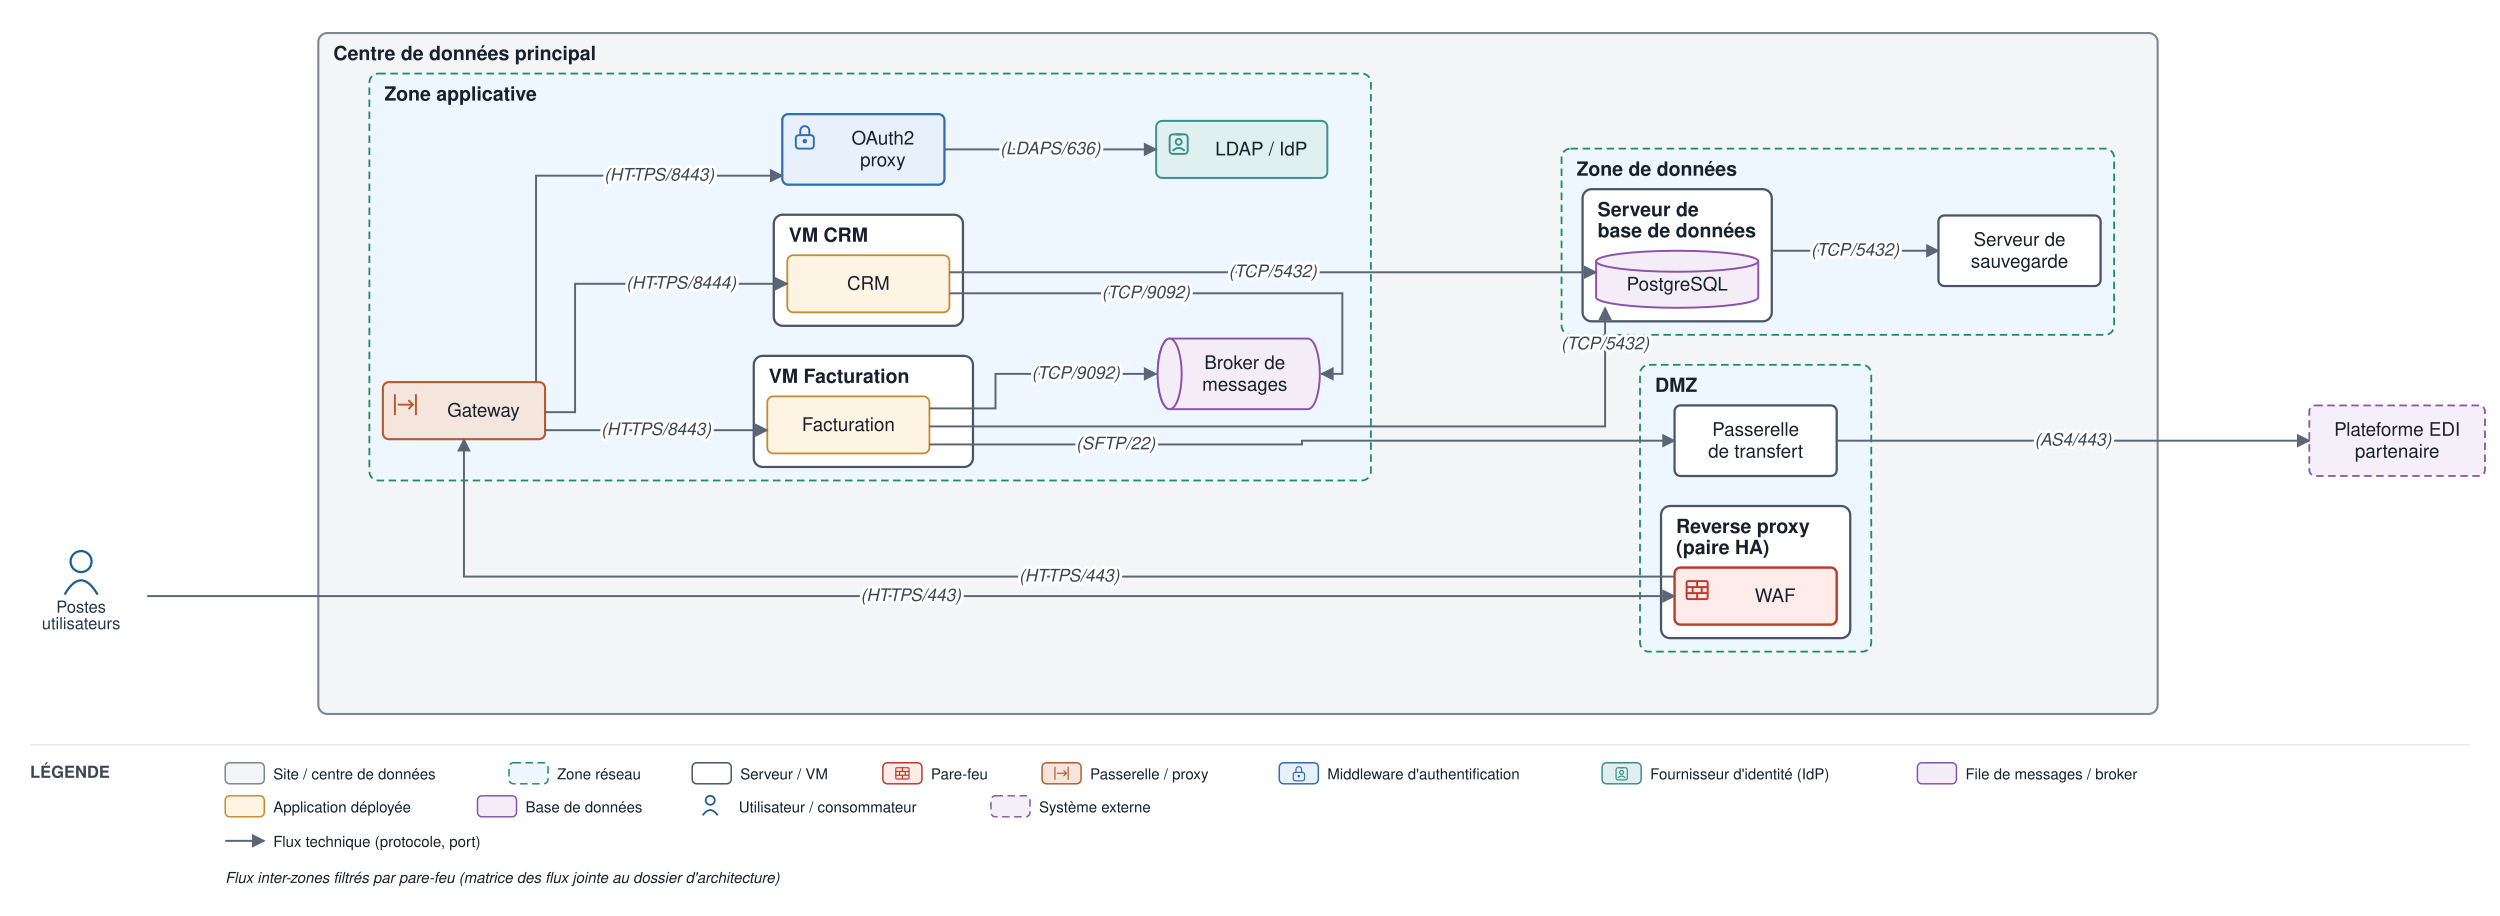
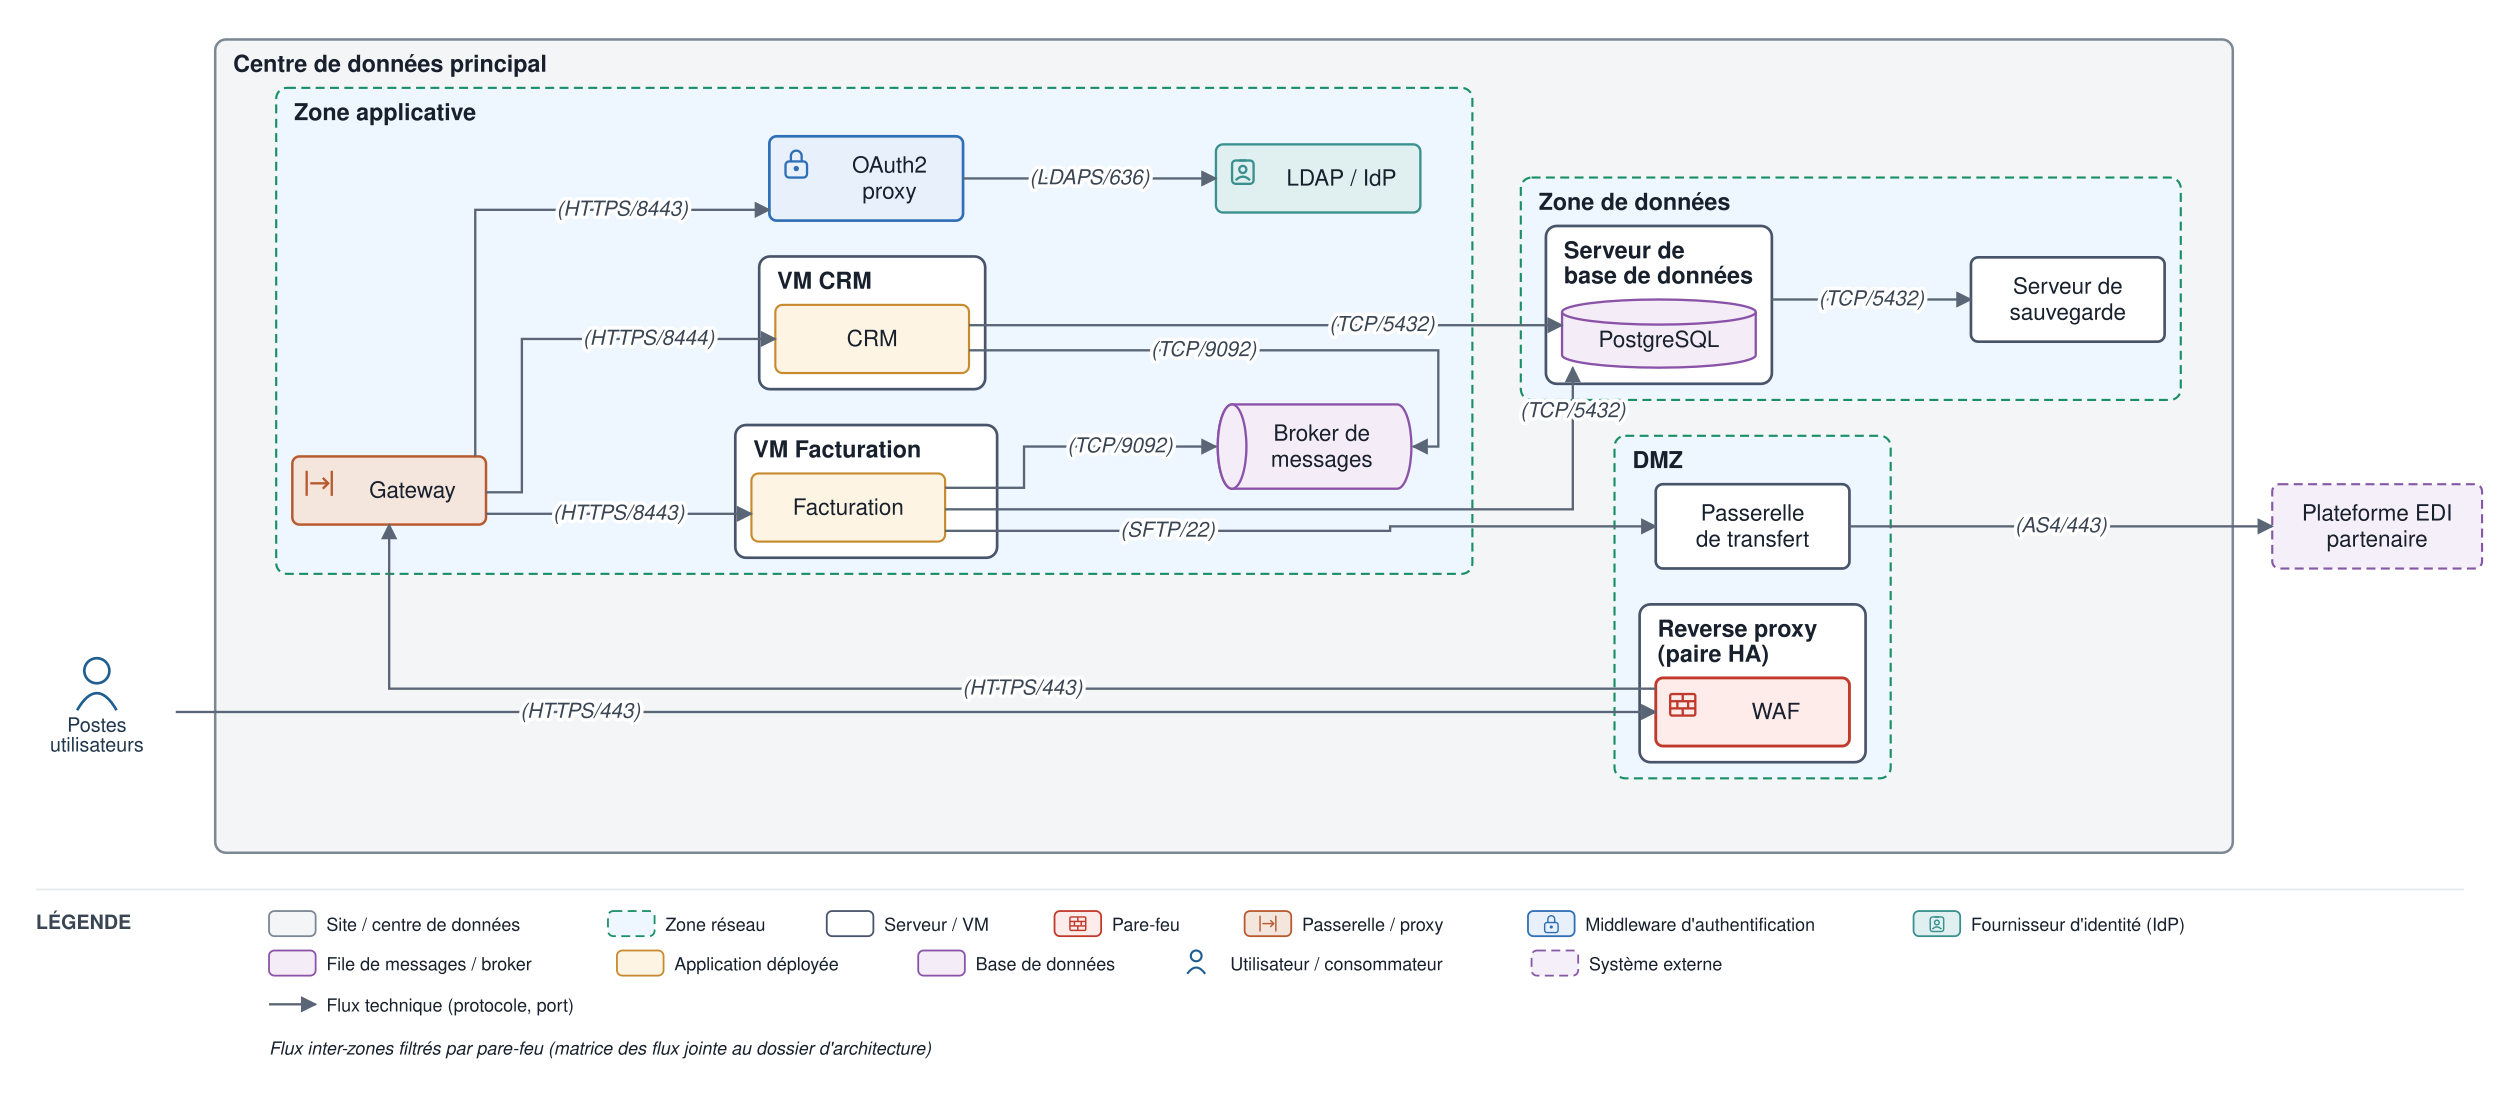
- <svg xmlns="http://www.w3.org/2000/svg" viewBox="0 0 1665 610" font-family="Helvetica,Arial,sans-serif">
+ <svg xmlns="http://www.w3.org/2000/svg" viewBox="0 0 1394 610" font-family="Helvetica,Arial,sans-serif">
  <defs>
    <marker id="arr" viewBox="0 0 10 10" refX="9" refY="5" markerWidth="7" markerHeight="7" orient="auto-start-reverse">
      <path d="M0,0 L10,5 L0,10 z" fill="#5a6675" />
    </marker>
  </defs>
-   <rect width="1665" height="610" fill="#ffffff" />
-   <rect x="212" y="22" width="1225" height="453.5" rx="6" fill="#f3f5f6" stroke="#7c8794" stroke-width="1.4" />
-   <text x="222" y="40" font-size="13" font-weight="bold" fill="#17202c">Centre de données principal</text>
-   <rect x="1092.25" y="243" width="154" height="191" rx="6" fill="#eef6ff" stroke="#1a8f66" stroke-width="1.2" stroke-dasharray="5 3" />
-   <text x="1102.25" y="261" font-size="13" font-weight="bold" fill="#17202c">DMZ</text>
-   <rect x="1106.25" y="337" width="126" height="88" rx="6" fill="#ffffff" stroke="#48546a" stroke-width="1.5" />
-   <text x="1116.25" y="355" font-size="13" font-weight="bold" fill="#17202c">Reverse proxy</text>
-   <text x="1116.25" y="369" font-size="13" font-weight="bold" fill="#17202c">(paire HA)</text>
-   <rect x="246" y="49" width="667" height="271" rx="6" fill="#eef6ff" stroke="#1a8f66" stroke-width="1.2" stroke-dasharray="5 3" />
-   <text x="256" y="67" font-size="13" font-weight="bold" fill="#17202c">Zone applicative</text>
-   <rect x="502" y="237" width="146" height="74" rx="6" fill="#ffffff" stroke="#48546a" stroke-width="1.5" />
-   <text x="512" y="255" font-size="13" font-weight="bold" fill="#17202c">VM Facturation</text>
-   <rect x="515.333" y="143" width="126" height="74" rx="6" fill="#ffffff" stroke="#48546a" stroke-width="1.5" />
-   <text x="525.333" y="161" font-size="13" font-weight="bold" fill="#17202c">VM CRM</text>
-   <rect x="1040" y="99" width="368" height="124" rx="6" fill="#eef6ff" stroke="#1a8f66" stroke-width="1.2" stroke-dasharray="5 3" />
-   <text x="1050" y="117" font-size="13" font-weight="bold" fill="#17202c">Zone de données</text>
-   <rect x="1054" y="126" width="126" height="88" rx="6" fill="#ffffff" stroke="#48546a" stroke-width="1.5" />
-   <text x="1064" y="144" font-size="13" font-weight="bold" fill="#17202c">Serveur de</text>
-   <text x="1064" y="158" font-size="13" font-weight="bold" fill="#17202c">base de données</text>
-   <rect x="1115.25" y="378" width="108" height="38" rx="4" fill="#fdecea" stroke="#c0392b" stroke-width="1.6" />
-   <rect x="1123.3" y="387" width="14" height="12" rx="1" fill="none" stroke="#c0392b" stroke-width="1.3" />
-   <path d="M 1123.3 391 H 1137.3 M 1123.3 395 H 1137.3" fill="none" stroke="#c0392b" stroke-width="1.3" />
-   <path d="M 1130.3 387 V 391 M 1127.3 391 V 395 M 1133.3 391 V 395 M 1130.3 395 V 399" fill="none" stroke="#c0392b" stroke-width="1.3" />
-   <text x="1182.25" y="401" font-size="12.5" text-anchor="middle" fill="#17202c">WAF</text>
-   <rect x="1115.25" y="270" width="108" height="47" rx="4" fill="#ffffff" stroke="#48546a" stroke-width="1.5" />
-   <text x="1169.25" y="290.25" font-size="12.5" text-anchor="middle" fill="#17202c">Passerelle</text>
-   <text x="1169.25" y="304.75" font-size="12.5" text-anchor="middle" fill="#17202c">de transfert</text>
-   <rect x="255" y="254.5" width="108" height="38" rx="4" fill="#f5e6dd" stroke="#b85a30" stroke-width="1.4" />
-   <path d="M 263 262.5 V 276.5 M 277 262.5 V 276.5" fill="none" stroke="#b85a30" stroke-width="1.3" />
-   <path d="M 265 269.5 H 275" fill="none" stroke="#b85a30" stroke-width="1.3" />
-   <path d="M 272 266.5 l 3 3 l -3 3" fill="none" stroke="#b85a30" stroke-width="1.3" />
-   <text x="322" y="277.5" font-size="12.5" text-anchor="middle" fill="#17202c">Gateway</text>
-   <rect x="521" y="76" width="108" height="47" rx="4" fill="#e8f1fb" stroke="#2f6fb5" stroke-width="1.5" />
-   <rect x="530" y="90" width="12" height="9" rx="2" fill="none" stroke="#2f6fb5" stroke-width="1.3" />
-   <path d="M 533 90 v -3 a 3 3 0 0 1 6 0 v 3" fill="none" stroke="#2f6fb5" stroke-width="1.3" />
-   <circle cx="536" cy="94" r="1.5" fill="#2f6fb5" />
-   <text x="588" y="96.25" font-size="12.5" text-anchor="middle" fill="#17202c">OAuth2</text>
-   <text x="588" y="110.75" font-size="12.5" text-anchor="middle" fill="#17202c">proxy</text>
-   <rect x="770" y="80.5" width="114" height="38" rx="4" fill="#e0f0f0" stroke="#3a8f8f" stroke-width="1.3" />
-   <rect x="779" y="89.5" width="12" height="13" rx="2" fill="none" stroke="#3a8f8f" stroke-width="1.3" />
-   <path d="M 783 89.5 H 787" fill="none" stroke="#3a8f8f" stroke-width="1.3" />
-   <circle cx="785" cy="94.5" r="2" fill="none" stroke="#3a8f8f" stroke-width="1.3" />
-   <path d="M 781 100.5 q 4 -4 8 0" fill="none" stroke="#3a8f8f" stroke-width="1.3" />
-   <text x="840" y="103.5" font-size="12.5" text-anchor="middle" fill="#17202c">LDAP / IdP</text>
-   <path d="M 779 225.5 h 92 a 8 23.5 0 0 1 0 47 h -92 a 8 23.5 0 0 1 0 -47" fill="#f4edf8" stroke="#8a53a8" stroke-width="1.3" />
-   <ellipse cx="779" cy="249" rx="8" ry="23.5" fill="#f4edf8" stroke="#8a53a8" stroke-width="1.3" />
-   <text x="829" y="245.75" font-size="12.5" text-anchor="middle" fill="#17202c">Broker de</text>
-   <text x="829" y="260.25" font-size="12.5" text-anchor="middle" fill="#17202c">messages</text>
-   <rect x="511" y="264" width="108" height="38" rx="4" fill="#fdf4e3" stroke="#c88a2e" stroke-width="1.2" />
-   <text x="565" y="287" font-size="12.5" text-anchor="middle" fill="#17202c">Facturation</text>
-   <rect x="524.333" y="170" width="108" height="38" rx="4" fill="#fdf4e3" stroke="#c88a2e" stroke-width="1.2" />
-   <text x="578.333" y="193" font-size="12.5" text-anchor="middle" fill="#17202c">CRM</text>
-   <path d="M 1063 174 v 24 a 54 7 0 0 0 108 0 v -24" fill="#f4edf8" stroke="#8a53a8" stroke-width="1.3" />
-   <ellipse cx="1117" cy="174" rx="54" ry="7" fill="#f4edf8" stroke="#8a53a8" stroke-width="1.3" />
-   <text x="1117" y="193.5" font-size="12.5" text-anchor="middle" fill="#17202c">PostgreSQL</text>
-   <rect x="1291" y="143.5" width="108" height="47" rx="4" fill="#ffffff" stroke="#48546a" stroke-width="1.5" />
-   <text x="1345" y="163.75" font-size="12.5" text-anchor="middle" fill="#17202c">Serveur de</text>
-   <text x="1345" y="178.25" font-size="12.5" text-anchor="middle" fill="#17202c">sauvegarde</text>
+   <rect width="1394" height="610" fill="#ffffff" />
+   <rect x="120" y="22" width="1125" height="453.5" rx="6" fill="#f3f5f6" stroke="#7c8794" stroke-width="1.4" />
+   <text x="130" y="40" font-size="13" font-weight="bold" fill="#17202c">Centre de données principal</text>
+   <rect x="900.25" y="243" width="154" height="191" rx="6" fill="#eef6ff" stroke="#1a8f66" stroke-width="1.2" stroke-dasharray="5 3" />
+   <text x="910.25" y="261" font-size="13" font-weight="bold" fill="#17202c">DMZ</text>
+   <rect x="914.25" y="337" width="126" height="88" rx="6" fill="#ffffff" stroke="#48546a" stroke-width="1.5" />
+   <text x="924.25" y="355" font-size="13" font-weight="bold" fill="#17202c">Reverse proxy</text>
+   <text x="924.25" y="369" font-size="13" font-weight="bold" fill="#17202c">(paire HA)</text>
+   <rect x="154" y="49" width="667" height="271" rx="6" fill="#eef6ff" stroke="#1a8f66" stroke-width="1.2" stroke-dasharray="5 3" />
+   <text x="164" y="67" font-size="13" font-weight="bold" fill="#17202c">Zone applicative</text>
+   <rect x="410" y="237" width="146" height="74" rx="6" fill="#ffffff" stroke="#48546a" stroke-width="1.5" />
+   <text x="420" y="255" font-size="13" font-weight="bold" fill="#17202c">VM Facturation</text>
+   <rect x="423.333" y="143" width="126" height="74" rx="6" fill="#ffffff" stroke="#48546a" stroke-width="1.5" />
+   <text x="433.333" y="161" font-size="13" font-weight="bold" fill="#17202c">VM CRM</text>
+   <rect x="848" y="99" width="368" height="124" rx="6" fill="#eef6ff" stroke="#1a8f66" stroke-width="1.2" stroke-dasharray="5 3" />
+   <text x="858" y="117" font-size="13" font-weight="bold" fill="#17202c">Zone de données</text>
+   <rect x="862" y="126" width="126" height="88" rx="6" fill="#ffffff" stroke="#48546a" stroke-width="1.5" />
+   <text x="872" y="144" font-size="13" font-weight="bold" fill="#17202c">Serveur de</text>
+   <text x="872" y="158" font-size="13" font-weight="bold" fill="#17202c">base de données</text>
+   <rect x="923.25" y="378" width="108" height="38" rx="4" fill="#fdecea" stroke="#c0392b" stroke-width="1.6" />
+   <rect x="931.3" y="387" width="14" height="12" rx="1" fill="none" stroke="#c0392b" stroke-width="1.3" />
+   <path d="M 931.3 391 H 945.3 M 931.3 395 H 945.3" fill="none" stroke="#c0392b" stroke-width="1.3" />
+   <path d="M 938.3 387 V 391 M 935.3 391 V 395 M 941.3 391 V 395 M 938.3 395 V 399" fill="none" stroke="#c0392b" stroke-width="1.3" />
+   <text x="990.25" y="401" font-size="12.5" text-anchor="middle" fill="#17202c">WAF</text>
+   <rect x="923.25" y="270" width="108" height="47" rx="4" fill="#ffffff" stroke="#48546a" stroke-width="1.5" />
+   <text x="977.25" y="290.25" font-size="12.5" text-anchor="middle" fill="#17202c">Passerelle</text>
+   <text x="977.25" y="304.75" font-size="12.5" text-anchor="middle" fill="#17202c">de transfert</text>
+   <rect x="163" y="254.5" width="108" height="38" rx="4" fill="#f5e6dd" stroke="#b85a30" stroke-width="1.4" />
+   <path d="M 171 262.5 V 276.5 M 185 262.5 V 276.5" fill="none" stroke="#b85a30" stroke-width="1.3" />
+   <path d="M 173 269.5 H 183" fill="none" stroke="#b85a30" stroke-width="1.3" />
+   <path d="M 180 266.5 l 3 3 l -3 3" fill="none" stroke="#b85a30" stroke-width="1.3" />
+   <text x="230" y="277.5" font-size="12.5" text-anchor="middle" fill="#17202c">Gateway</text>
+   <rect x="429" y="76" width="108" height="47" rx="4" fill="#e8f1fb" stroke="#2f6fb5" stroke-width="1.5" />
+   <rect x="438" y="90" width="12" height="9" rx="2" fill="none" stroke="#2f6fb5" stroke-width="1.3" />
+   <path d="M 441 90 v -3 a 3 3 0 0 1 6 0 v 3" fill="none" stroke="#2f6fb5" stroke-width="1.3" />
+   <circle cx="444" cy="94" r="1.5" fill="#2f6fb5" />
+   <text x="496" y="96.25" font-size="12.5" text-anchor="middle" fill="#17202c">OAuth2</text>
+   <text x="496" y="110.75" font-size="12.5" text-anchor="middle" fill="#17202c">proxy</text>
+   <rect x="678" y="80.5" width="114" height="38" rx="4" fill="#e0f0f0" stroke="#3a8f8f" stroke-width="1.3" />
+   <rect x="687" y="89.5" width="12" height="13" rx="2" fill="none" stroke="#3a8f8f" stroke-width="1.3" />
+   <path d="M 691 89.5 H 695" fill="none" stroke="#3a8f8f" stroke-width="1.3" />
+   <circle cx="693" cy="94.5" r="2" fill="none" stroke="#3a8f8f" stroke-width="1.3" />
+   <path d="M 689 100.5 q 4 -4 8 0" fill="none" stroke="#3a8f8f" stroke-width="1.3" />
+   <text x="748" y="103.5" font-size="12.5" text-anchor="middle" fill="#17202c">LDAP / IdP</text>
+   <path d="M 687 225.5 h 92 a 8 23.5 0 0 1 0 47 h -92 a 8 23.5 0 0 1 0 -47" fill="#f4edf8" stroke="#8a53a8" stroke-width="1.3" />
+   <ellipse cx="687" cy="249" rx="8" ry="23.5" fill="#f4edf8" stroke="#8a53a8" stroke-width="1.3" />
+   <text x="737" y="245.75" font-size="12.5" text-anchor="middle" fill="#17202c">Broker de</text>
+   <text x="737" y="260.25" font-size="12.5" text-anchor="middle" fill="#17202c">messages</text>
+   <rect x="419" y="264" width="108" height="38" rx="4" fill="#fdf4e3" stroke="#c88a2e" stroke-width="1.2" />
+   <text x="473" y="287" font-size="12.5" text-anchor="middle" fill="#17202c">Facturation</text>
+   <rect x="432.333" y="170" width="108" height="38" rx="4" fill="#fdf4e3" stroke="#c88a2e" stroke-width="1.2" />
+   <text x="486.333" y="193" font-size="12.5" text-anchor="middle" fill="#17202c">CRM</text>
+   <path d="M 871 174 v 24 a 54 7 0 0 0 108 0 v -24" fill="#f4edf8" stroke="#8a53a8" stroke-width="1.3" />
+   <ellipse cx="925" cy="174" rx="54" ry="7" fill="#f4edf8" stroke="#8a53a8" stroke-width="1.3" />
+   <text x="925" y="193.5" font-size="12.5" text-anchor="middle" fill="#17202c">PostgreSQL</text>
+   <rect x="1099" y="143.5" width="108" height="47" rx="4" fill="#ffffff" stroke="#48546a" stroke-width="1.5" />
+   <text x="1153" y="163.75" font-size="12.5" text-anchor="middle" fill="#17202c">Serveur de</text>
+   <text x="1153" y="178.25" font-size="12.5" text-anchor="middle" fill="#17202c">sauvegarde</text>
  <circle cx="54" cy="374" r="7" fill="none" stroke="#1f5e91" stroke-width="1.5" />
  <path d="M 43 396 q 11 -19 22 0" fill="none" stroke="#1f5e91" stroke-width="1.5" />
  <text x="54" y="408" font-size="11" text-anchor="middle" fill="#20364c">Postes</text>
  <text x="54" y="419" font-size="11" text-anchor="middle" fill="#20364c">utilisateurs</text>
-   <rect x="1538" y="270" width="117" height="47" rx="4" fill="#f4eff8" stroke="#8659a6" stroke-width="1.2" stroke-dasharray="5 3" />
-   <text x="1596.5" y="290.25" font-size="12.5" text-anchor="middle" fill="#17202c">Plateforme EDI</text>
-   <text x="1596.5" y="304.75" font-size="12.5" text-anchor="middle" fill="#17202c">partenaire</text>
-   <path d="M 98 397 L 1115.25 397" fill="none" stroke="#5a6675" stroke-width="1.3" marker-end="url(#arr)" />
-   <path d="M 1115.25 384 L 309 384 L 309 292.5" fill="none" stroke="#5a6675" stroke-width="1.3" marker-end="url(#arr)" />
-   <path d="M 357 254.5 L 357 117 L 521 117" fill="none" stroke="#5a6675" stroke-width="1.3" marker-end="url(#arr)" />
-   <path d="M 629 99.5 L 770 99.5" fill="none" stroke="#5a6675" stroke-width="1.3" marker-end="url(#arr)" />
-   <path d="M 363 286.5 L 511 286.5" fill="none" stroke="#5a6675" stroke-width="1.3" marker-end="url(#arr)" />
-   <path d="M 363 274.5 L 383 274.5 L 383 189 L 524.333 189" fill="none" stroke="#5a6675" stroke-width="1.3" marker-end="url(#arr)" />
-   <path d="M 619 284 L 1069 284 L 1069 205" fill="none" stroke="#5a6675" stroke-width="1.3" marker-end="url(#arr)" />
-   <path d="M 632.333 181.333 L 1063 181.333" fill="none" stroke="#5a6675" stroke-width="1.3" marker-end="url(#arr)" />
-   <path d="M 619 272 L 663 272 L 663 249 L 770 249" fill="none" stroke="#5a6675" stroke-width="1.3" marker-end="url(#arr)" />
-   <path d="M 632.333 195.333 L 894 195.333 L 894 249 L 880 249" fill="none" stroke="#5a6675" stroke-width="1.3" marker-end="url(#arr)" />
-   <path d="M 619 296 L 867.125 296 L 867.125 293.5 L 1115.25 293.5" fill="none" stroke="#5a6675" stroke-width="1.3" marker-end="url(#arr)" />
-   <path d="M 1223.25 293.5 L 1538 293.5" fill="none" stroke="#5a6675" stroke-width="1.3" marker-end="url(#arr)" />
-   <path d="M 1180 167 L 1291 167" fill="none" stroke="#5a6675" stroke-width="1.3" marker-end="url(#arr)" />
-   <text x="606.625" y="400.25" font-size="11.5" text-anchor="middle" fill="#3a4553" font-style="italic" stroke="#ffffff" stroke-width="4" paint-order="stroke" stroke-linejoin="round">(HTTPS/443)</text>
-   <text x="712.125" y="387.25" font-size="11.5" text-anchor="middle" fill="#3a4553" font-style="italic" stroke="#ffffff" stroke-width="4" paint-order="stroke" stroke-linejoin="round">(HTTPS/443)</text>
-   <text x="439" y="120.25" font-size="11.5" text-anchor="middle" fill="#3a4553" font-style="italic" stroke="#ffffff" stroke-width="4" paint-order="stroke" stroke-linejoin="round">(HTTPS/8443)</text>
-   <text x="699.5" y="102.75" font-size="11.5" text-anchor="middle" fill="#3a4553" font-style="italic" stroke="#ffffff" stroke-width="4" paint-order="stroke" stroke-linejoin="round">(LDAPS/636)</text>
-   <text x="437" y="289.75" font-size="11.5" text-anchor="middle" fill="#3a4553" font-style="italic" stroke="#ffffff" stroke-width="4" paint-order="stroke" stroke-linejoin="round">(HTTPS/8443)</text>
-   <text x="453.667" y="192.25" font-size="11.5" text-anchor="middle" fill="#3a4553" font-style="italic" stroke="#ffffff" stroke-width="4" paint-order="stroke" stroke-linejoin="round">(HTTPS/8444)</text>
-   <text x="1069" y="232.625" font-size="11.5" text-anchor="middle" fill="#3a4553" font-style="italic" stroke="#ffffff" stroke-width="4" paint-order="stroke" stroke-linejoin="round">(TCP/5432)</text>
-   <text x="847.667" y="184.583" font-size="11.5" text-anchor="middle" fill="#3a4553" font-style="italic" stroke="#ffffff" stroke-width="4" paint-order="stroke" stroke-linejoin="round">(TCP/5432)</text>
-   <text x="716.5" y="252.25" font-size="11.5" text-anchor="middle" fill="#3a4553" font-style="italic" stroke="#ffffff" stroke-width="4" paint-order="stroke" stroke-linejoin="round">(TCP/9092)</text>
-   <text x="763.167" y="198.583" font-size="11.5" text-anchor="middle" fill="#3a4553" font-style="italic" stroke="#ffffff" stroke-width="4" paint-order="stroke" stroke-linejoin="round">(TCP/9092)</text>
-   <text x="743.062" y="299.25" font-size="11.5" text-anchor="middle" fill="#3a4553" font-style="italic" stroke="#ffffff" stroke-width="4" paint-order="stroke" stroke-linejoin="round">(SFTP/22)</text>
-   <text x="1380.625" y="296.75" font-size="11.5" text-anchor="middle" fill="#3a4553" font-style="italic" stroke="#ffffff" stroke-width="4" paint-order="stroke" stroke-linejoin="round">(AS4/443)</text>
-   <text x="1235.5" y="170.25" font-size="11.5" text-anchor="middle" fill="#3a4553" font-style="italic" stroke="#ffffff" stroke-width="4" paint-order="stroke" stroke-linejoin="round">(TCP/5432)</text>
-   <line x1="20" y1="496" x2="1645" y2="496" stroke="#e6e9ee" stroke-width="1" />
+   <rect x="1267" y="270" width="117" height="47" rx="4" fill="#f4eff8" stroke="#8659a6" stroke-width="1.2" stroke-dasharray="5 3" />
+   <text x="1325.5" y="290.25" font-size="12.5" text-anchor="middle" fill="#17202c">Plateforme EDI</text>
+   <text x="1325.5" y="304.75" font-size="12.5" text-anchor="middle" fill="#17202c">partenaire</text>
+   <path d="M 98 397 L 923.25 397" fill="none" stroke="#5a6675" stroke-width="1.3" marker-end="url(#arr)" />
+   <path d="M 923.25 384 L 217 384 L 217 292.5" fill="none" stroke="#5a6675" stroke-width="1.3" marker-end="url(#arr)" />
+   <path d="M 265 254.5 L 265 117 L 429 117" fill="none" stroke="#5a6675" stroke-width="1.3" marker-end="url(#arr)" />
+   <path d="M 537 99.5 L 678 99.5" fill="none" stroke="#5a6675" stroke-width="1.3" marker-end="url(#arr)" />
+   <path d="M 271 286.5 L 419 286.5" fill="none" stroke="#5a6675" stroke-width="1.3" marker-end="url(#arr)" />
+   <path d="M 271 274.5 L 291 274.5 L 291 189 L 432.333 189" fill="none" stroke="#5a6675" stroke-width="1.3" marker-end="url(#arr)" />
+   <path d="M 527 284 L 877 284 L 877 205" fill="none" stroke="#5a6675" stroke-width="1.3" marker-end="url(#arr)" />
+   <path d="M 540.333 181.333 L 871 181.333" fill="none" stroke="#5a6675" stroke-width="1.3" marker-end="url(#arr)" />
+   <path d="M 527 272 L 571 272 L 571 249 L 678 249" fill="none" stroke="#5a6675" stroke-width="1.3" marker-end="url(#arr)" />
+   <path d="M 540.333 195.333 L 802 195.333 L 802 249 L 788 249" fill="none" stroke="#5a6675" stroke-width="1.3" marker-end="url(#arr)" />
+   <path d="M 527 296 L 775.125 296 L 775.125 293.5 L 923.25 293.5" fill="none" stroke="#5a6675" stroke-width="1.3" marker-end="url(#arr)" />
+   <path d="M 1031.25 293.5 L 1267 293.5" fill="none" stroke="#5a6675" stroke-width="1.3" marker-end="url(#arr)" />
+   <path d="M 988 167 L 1099 167" fill="none" stroke="#5a6675" stroke-width="1.3" marker-end="url(#arr)" />
+   <text x="323.562" y="400.25" font-size="11.5" text-anchor="middle" fill="#3a4553" font-style="italic" stroke="#ffffff" stroke-width="4" paint-order="stroke" stroke-linejoin="round">(HTTPS/443)</text>
+   <text x="570.125" y="387.25" font-size="11.5" text-anchor="middle" fill="#3a4553" font-style="italic" stroke="#ffffff" stroke-width="4" paint-order="stroke" stroke-linejoin="round">(HTTPS/443)</text>
+   <text x="347" y="120.25" font-size="11.5" text-anchor="middle" fill="#3a4553" font-style="italic" stroke="#ffffff" stroke-width="4" paint-order="stroke" stroke-linejoin="round">(HTTPS/8443)</text>
+   <text x="607.5" y="102.75" font-size="11.5" text-anchor="middle" fill="#3a4553" font-style="italic" stroke="#ffffff" stroke-width="4" paint-order="stroke" stroke-linejoin="round">(LDAPS/636)</text>
+   <text x="345" y="289.75" font-size="11.5" text-anchor="middle" fill="#3a4553" font-style="italic" stroke="#ffffff" stroke-width="4" paint-order="stroke" stroke-linejoin="round">(HTTPS/8443)</text>
+   <text x="361.667" y="192.25" font-size="11.5" text-anchor="middle" fill="#3a4553" font-style="italic" stroke="#ffffff" stroke-width="4" paint-order="stroke" stroke-linejoin="round">(HTTPS/8444)</text>
+   <text x="877" y="232.625" font-size="11.5" text-anchor="middle" fill="#3a4553" font-style="italic" stroke="#ffffff" stroke-width="4" paint-order="stroke" stroke-linejoin="round">(TCP/5432)</text>
+   <text x="770.583" y="184.583" font-size="11.5" text-anchor="middle" fill="#3a4553" font-style="italic" stroke="#ffffff" stroke-width="4" paint-order="stroke" stroke-linejoin="round">(TCP/5432)</text>
+   <text x="624.5" y="252.25" font-size="11.5" text-anchor="middle" fill="#3a4553" font-style="italic" stroke="#ffffff" stroke-width="4" paint-order="stroke" stroke-linejoin="round">(TCP/9092)</text>
+   <text x="671.167" y="198.583" font-size="11.5" text-anchor="middle" fill="#3a4553" font-style="italic" stroke="#ffffff" stroke-width="4" paint-order="stroke" stroke-linejoin="round">(TCP/9092)</text>
+   <text x="651.062" y="299.25" font-size="11.5" text-anchor="middle" fill="#3a4553" font-style="italic" stroke="#ffffff" stroke-width="4" paint-order="stroke" stroke-linejoin="round">(SFTP/22)</text>
+   <text x="1149.125" y="296.75" font-size="11.5" text-anchor="middle" fill="#3a4553" font-style="italic" stroke="#ffffff" stroke-width="4" paint-order="stroke" stroke-linejoin="round">(AS4/443)</text>
+   <text x="1043.5" y="170.25" font-size="11.5" text-anchor="middle" fill="#3a4553" font-style="italic" stroke="#ffffff" stroke-width="4" paint-order="stroke" stroke-linejoin="round">(TCP/5432)</text>
+   <line x1="20" y1="496" x2="1374" y2="496" stroke="#e6e9ee" stroke-width="1" />
  <text x="20" y="518" font-size="11" font-weight="bold" fill="#3a4553">LÉGENDE</text>
  <rect x="150" y="508" width="26" height="14" rx="3" fill="#f3f5f6" stroke="#7c8794" />
  <text x="182" y="519" font-size="10" fill="#17202c">Site / centre de données</text>
  <rect x="339" y="508" width="26" height="14" rx="3" fill="#eef6ff" stroke="#1a8f66" stroke-dasharray="5 3" />
  <text x="371" y="519" font-size="10" fill="#17202c">Zone réseau</text>
  <rect x="461" y="508" width="26" height="14" rx="3" fill="#ffffff" stroke="#48546a" />
  <text x="493" y="519" font-size="10" fill="#17202c">Serveur / VM</text>
  <rect x="588" y="508" width="26" height="14" rx="3" fill="#fdecea" stroke="#c0392b" />
  <rect x="596.6" y="511.3" width="8.8" height="7.5" rx="0.6" fill="none" stroke="#c0392b" stroke-width="0.8" />
  <path d="M 596.6 513.8 H 605.4 M 596.6 516.3 H 605.4" fill="none" stroke="#c0392b" stroke-width="0.8" />
  <path d="M 601 511.3 V 513.8 M 599.1 513.8 V 516.3 M 602.9 513.8 V 516.3 M 601 516.3 V 518.8" fill="none" stroke="#c0392b" stroke-width="0.8" />
  <text x="620" y="519" font-size="10" fill="#17202c">Pare-feu</text>
  <rect x="694" y="508" width="26" height="14" rx="3" fill="#f5e6dd" stroke="#b85a30" />
  <path d="M 702.6 510.6 V 519.4 M 711.4 510.6 V 519.4" fill="none" stroke="#b85a30" stroke-width="0.8" />
  <path d="M 703.9 515 H 710.1" fill="none" stroke="#b85a30" stroke-width="0.8" />
  <path d="M 708.3 513.1 l 1.9 1.9 l -1.9 1.9" fill="none" stroke="#b85a30" stroke-width="0.8" />
  <text x="726" y="519" font-size="10" fill="#17202c">Passerelle / proxy</text>
  <rect x="852" y="508" width="26" height="14" rx="3" fill="#e8f1fb" stroke="#2f6fb5" />
  <rect x="861.3" y="514.4" width="7.5" height="5.6" rx="1.3" fill="none" stroke="#2f6fb5" stroke-width="0.8" />
  <path d="M 863.1 514.4 v -1.9 a 1.9 1.9 0 0 1 3.8 0 v 1.9" fill="none" stroke="#2f6fb5" stroke-width="0.8" />
  <circle cx="865" cy="516.9" r="0.9" fill="#2f6fb5" />
  <text x="884" y="519" font-size="10" fill="#17202c">Middleware d'authentification</text>
  <rect x="1067" y="508" width="26" height="14" rx="3" fill="#e0f0f0" stroke="#3a8f8f" />
  <rect x="1076.3" y="511.3" width="7.5" height="8.1" rx="1.3" fill="none" stroke="#3a8f8f" stroke-width="0.8" />
  <path d="M 1078.8 511.3 H 1081.3" fill="none" stroke="#3a8f8f" stroke-width="0.8" />
  <circle cx="1080" cy="514.4" r="1.3" fill="none" stroke="#3a8f8f" stroke-width="0.8" />
  <path d="M 1077.5 518.1 q 2.5 -2.5 5 0" fill="none" stroke="#3a8f8f" stroke-width="0.8" />
  <text x="1099" y="519" font-size="10" fill="#17202c">Fournisseur d'identité (IdP)</text>
-   <rect x="1277" y="508" width="26" height="14" rx="3" fill="#f4edf8" stroke="#8a53a8" />
-   <text x="1309" y="519" font-size="10" fill="#17202c">File de messages / broker</text>
-   <rect x="150" y="530" width="26" height="14" rx="3" fill="#fdf4e3" stroke="#c88a2e" />
-   <text x="182" y="541" font-size="10" fill="#17202c">Application déployée</text>
-   <rect x="318" y="530" width="26" height="14" rx="3" fill="#f4edf8" stroke="#8a53a8" />
-   <text x="350" y="541" font-size="10" fill="#17202c">Base de données</text>
-   <circle cx="473" cy="533" r="3" fill="none" stroke="#1f5e91" stroke-width="1.2" />
-   <path d="M 468 543 q 5 -7 10 0" fill="none" stroke="#1f5e91" stroke-width="1.2" />
-   <text x="492" y="541" font-size="10" fill="#17202c">Utilisateur / consommateur</text>
-   <rect x="660" y="530" width="26" height="14" rx="3" fill="#f4eff8" stroke="#8659a6" stroke-dasharray="5 3" />
-   <text x="692" y="541" font-size="10" fill="#17202c">Système externe</text>
+   <rect x="150" y="530" width="26" height="14" rx="3" fill="#f4edf8" stroke="#8a53a8" />
+   <text x="182" y="541" font-size="10" fill="#17202c">File de messages / broker</text>
+   <rect x="344" y="530" width="26" height="14" rx="3" fill="#fdf4e3" stroke="#c88a2e" />
+   <text x="376" y="541" font-size="10" fill="#17202c">Application déployée</text>
+   <rect x="512" y="530" width="26" height="14" rx="3" fill="#f4edf8" stroke="#8a53a8" />
+   <text x="544" y="541" font-size="10" fill="#17202c">Base de données</text>
+   <circle cx="667" cy="533" r="3" fill="none" stroke="#1f5e91" stroke-width="1.2" />
+   <path d="M 662 543 q 5 -7 10 0" fill="none" stroke="#1f5e91" stroke-width="1.2" />
+   <text x="686" y="541" font-size="10" fill="#17202c">Utilisateur / consommateur</text>
+   <rect x="854" y="530" width="26" height="14" rx="3" fill="#f4eff8" stroke="#8659a6" stroke-dasharray="5 3" />
+   <text x="886" y="541" font-size="10" fill="#17202c">Système externe</text>
  <line x1="150" y1="560" x2="176" y2="560" stroke="#5a6675" stroke-width="1.3" marker-end="url(#arr)" />
  <text x="182" y="564" font-size="10" fill="#17202c">Flux technique (protocole, port)</text>
  <text x="150" y="588" font-size="10" fill="#17202c" font-style="italic">Flux inter-zones filtrés par pare-feu (matrice des flux jointe au dossier d'architecture)</text>
</svg>
